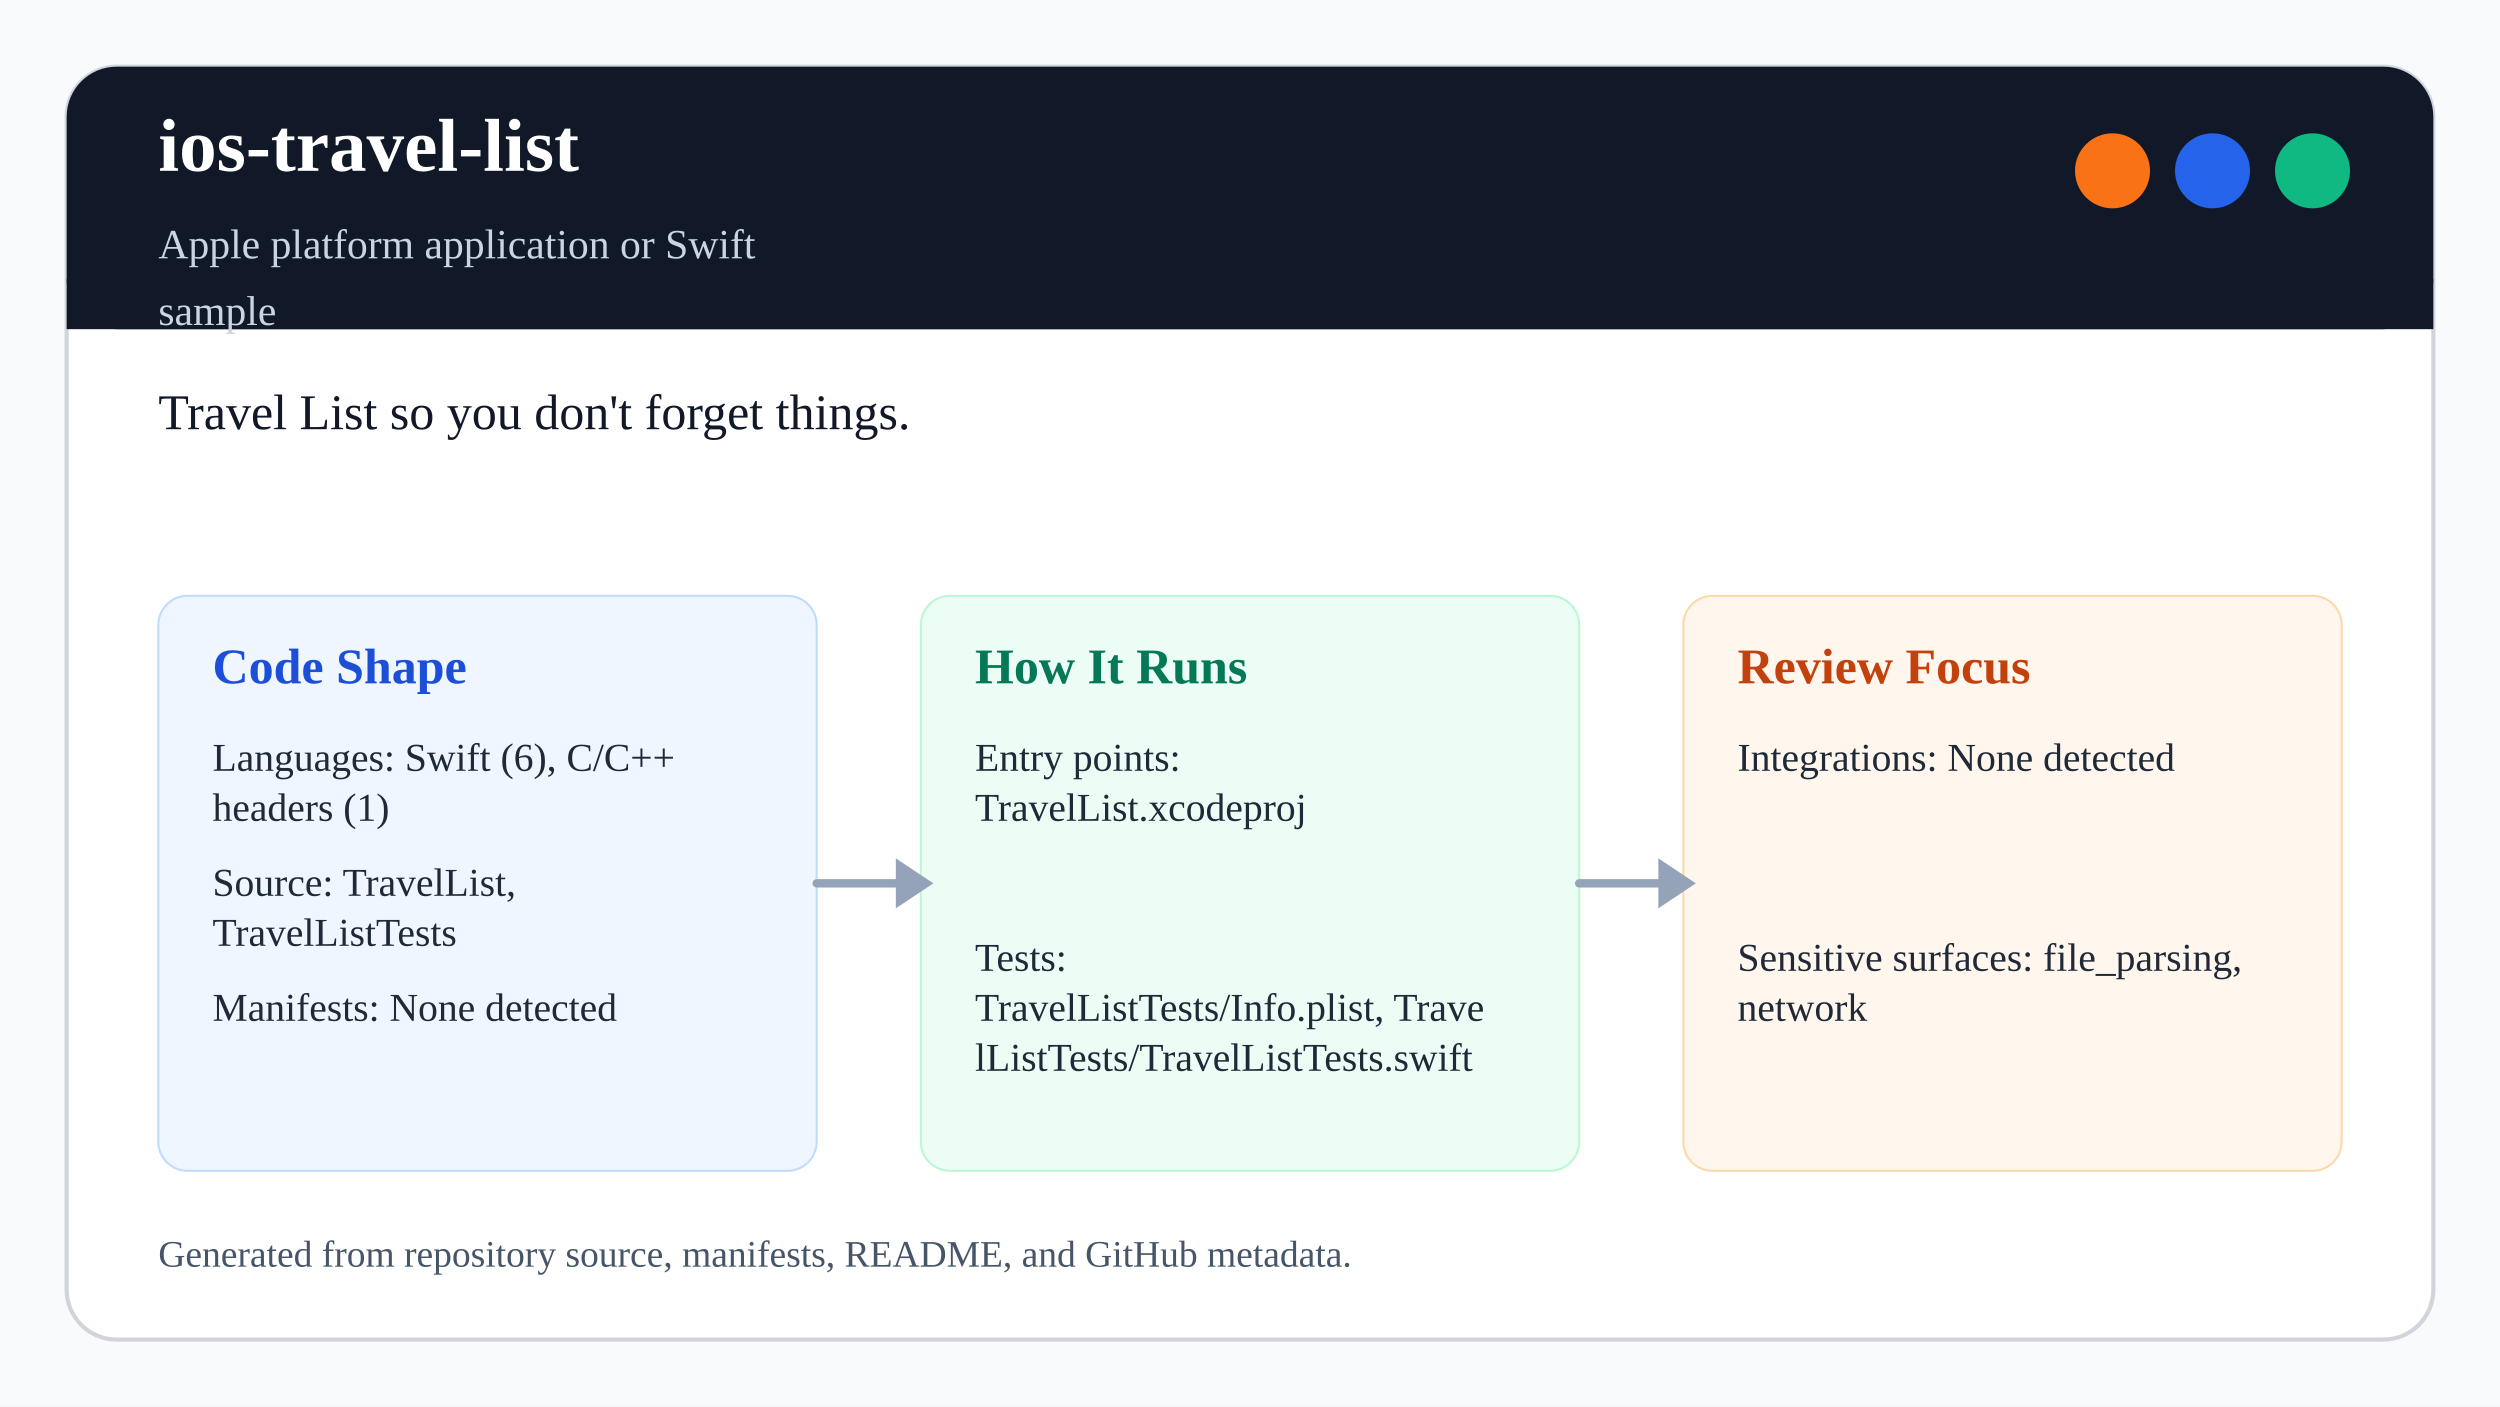
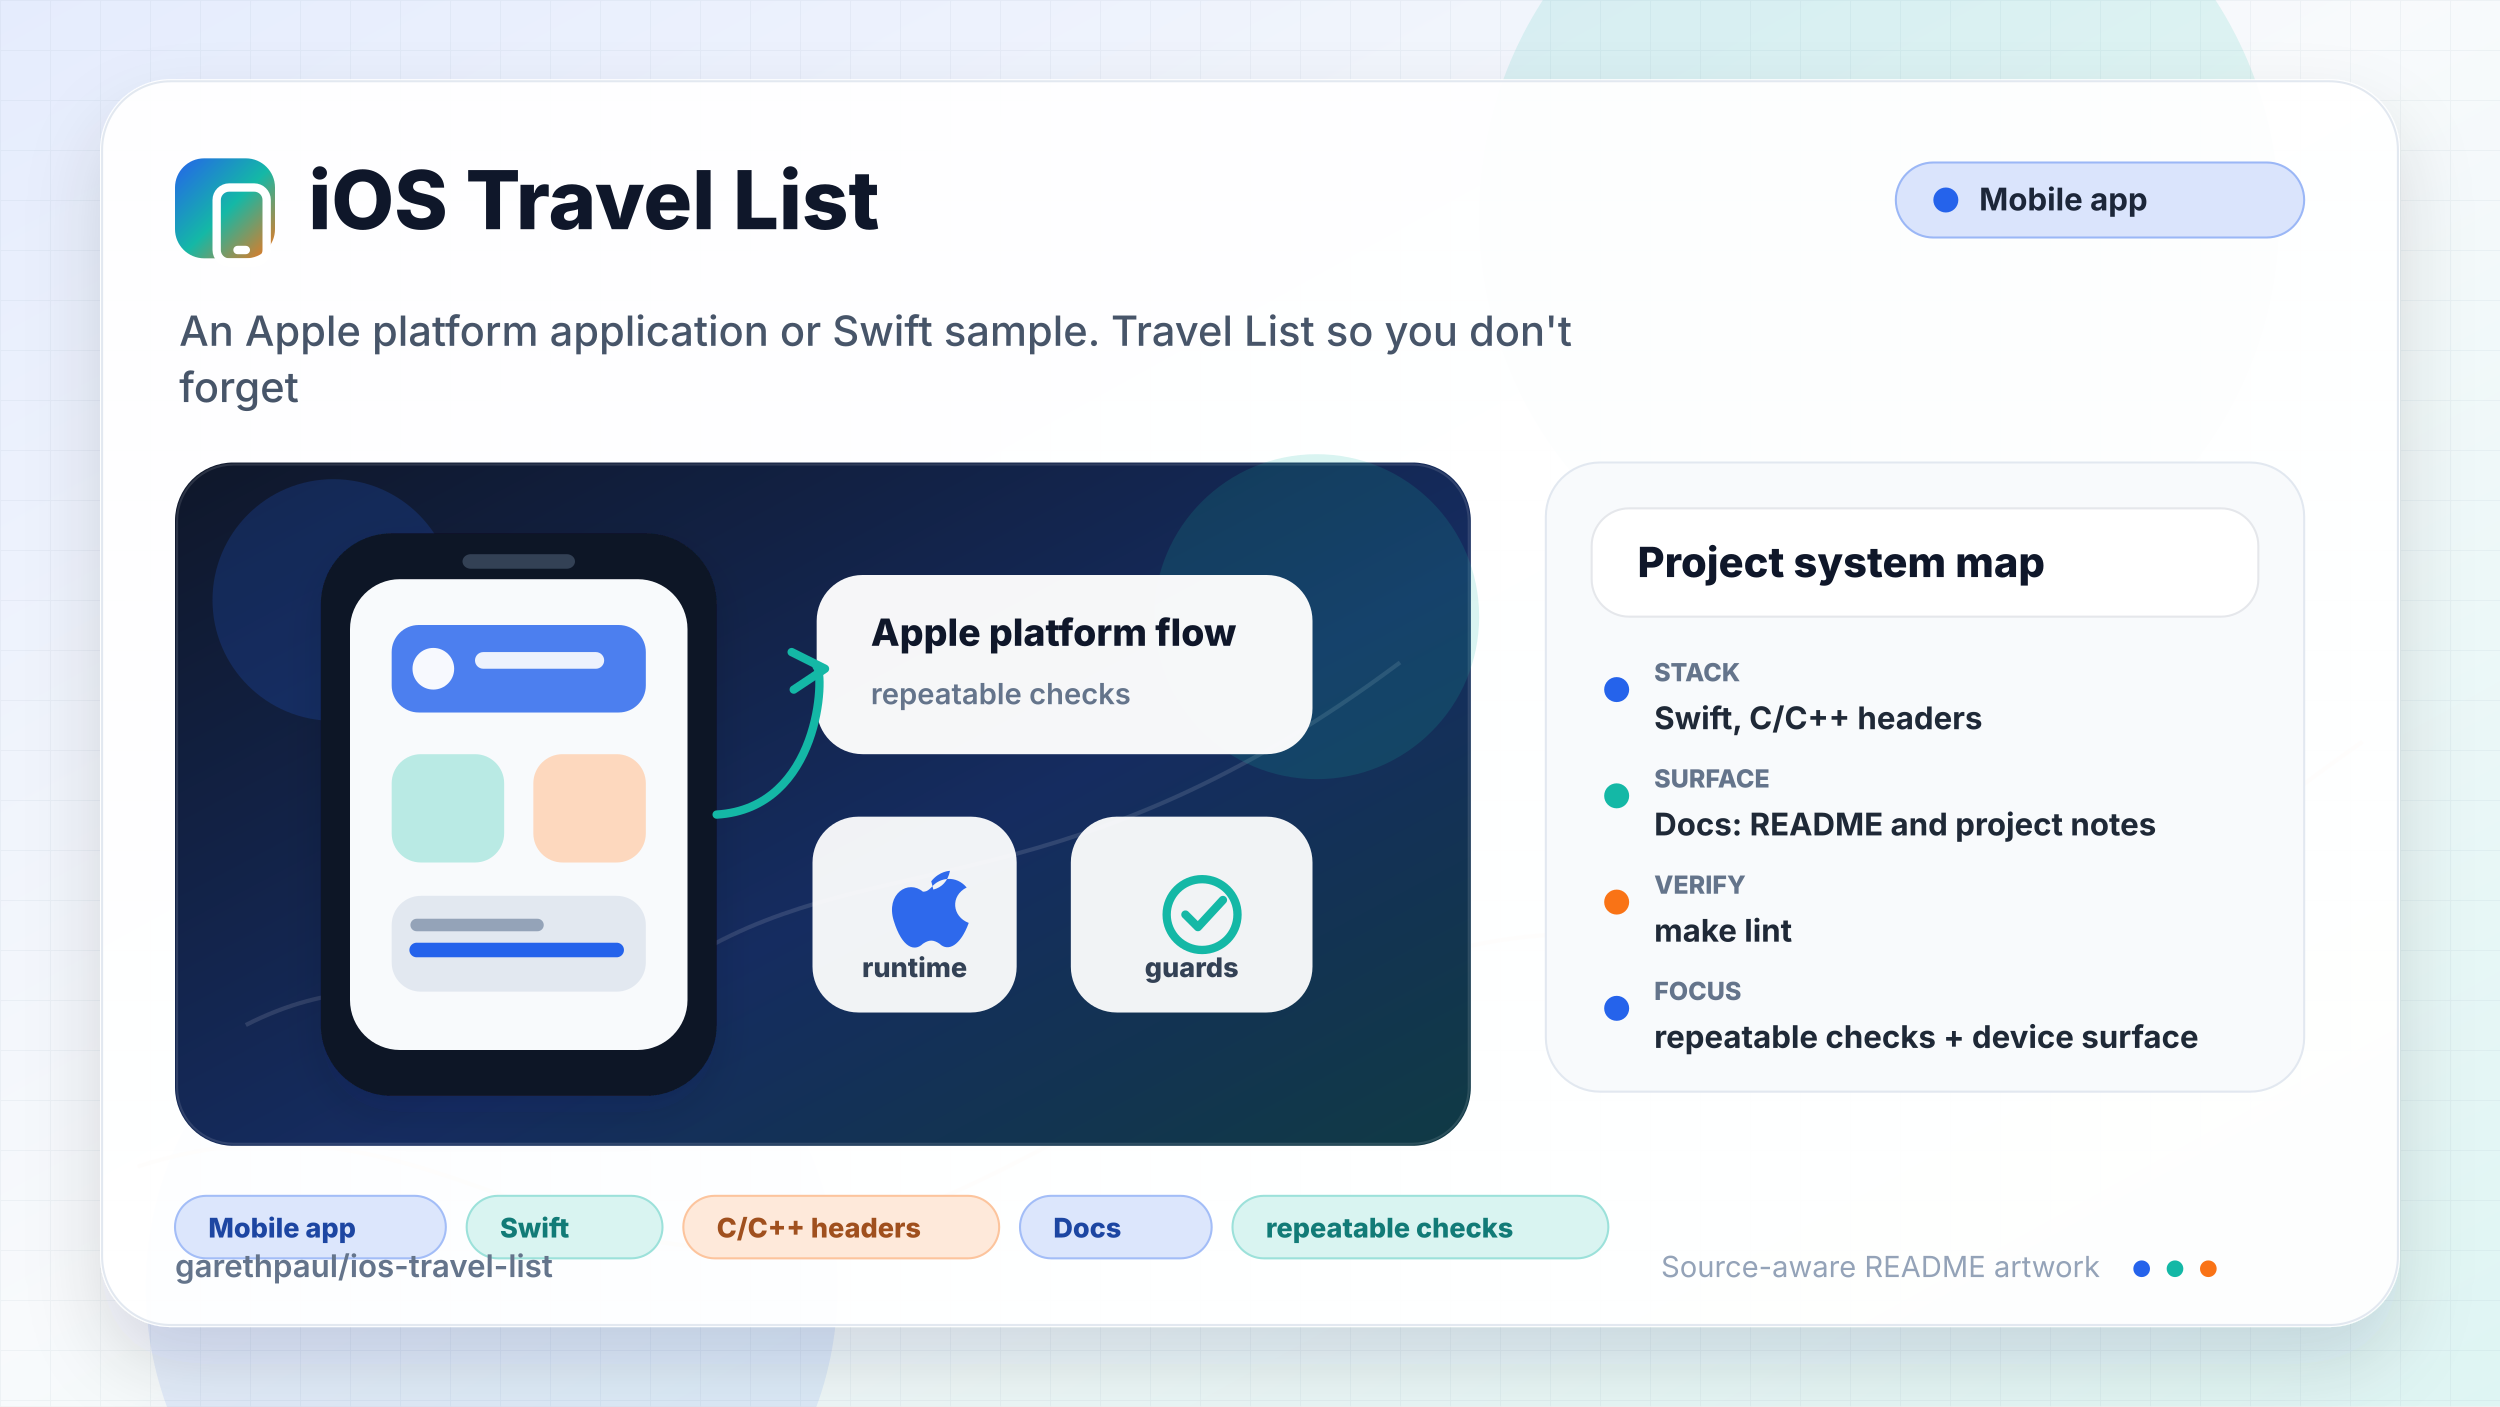
- <svg xmlns="http://www.w3.org/2000/svg" width="1200" height="675" viewBox="0 0 1200 675" role="img" aria-labelledby="title desc">
-   <rect width="1200" height="675" fill="#f8fafc" />
-   <rect x="32" y="32" width="1136" height="611" rx="24" fill="#ffffff" stroke="#d1d5db" stroke-width="2" />
-   <rect x="32" y="32" width="1136" height="126" rx="24" fill="#111827" />
-   <path d="M32 134h1136v24H32z" fill="#111827" />
-   <circle cx="1062" cy="82" r="18" fill="#2563eb" />
-   <circle cx="1110" cy="82" r="18" fill="#10b981" />
-   <circle cx="1014" cy="82" r="18" fill="#f97316" />
-   <text x="76" y="82" font-size="36" fill="#ffffff" font-weight="700">ios-travel-list</text>
-   <text x="76" y="124" font-size="20" fill="#cbd5e1">Apple platform application or Swift</text>
-   <text x="76" y="156" font-size="20" fill="#cbd5e1">sample</text>
-   <text x="76" y="206" font-size="24" fill="#111827">Travel List so you don't forget things.</text>
-   <rect x="76" y="286" width="316" height="276" rx="14" fill="#eff6ff" stroke="#bfdbfe" />
-   <text x="102" y="328" font-size="24" font-weight="700" fill="#1d4ed8">Code Shape</text>
-   <text x="102" y="370" font-size="19" fill="#1f2937">Languages: Swift (6), C/C++</text>
-   <text x="102" y="394" font-size="19" fill="#1f2937">headers (1)</text>
-   <text x="102" y="430" font-size="19" fill="#1f2937">Source: TravelList,</text>
-   <text x="102" y="454" font-size="19" fill="#1f2937">TravelListTests</text>
-   <text x="102" y="490" font-size="19" fill="#1f2937">Manifests: None detected</text>
-   <rect x="442" y="286" width="316" height="276" rx="14" fill="#ecfdf5" stroke="#bbf7d0" />
-   <text x="468" y="328" font-size="24" font-weight="700" fill="#047857">How It Runs</text>
-   <text x="468" y="370" font-size="19" fill="#1f2937">Entry points:</text>
-   <text x="468" y="394" font-size="19" fill="#1f2937">TravelList.xcodeproj</text>
-   <text x="468" y="466" font-size="19" fill="#1f2937">Tests:</text>
-   <text x="468" y="490" font-size="19" fill="#1f2937">TravelListTests/Info.plist, Trave</text>
-   <text x="468" y="514" font-size="19" fill="#1f2937">lListTests/TravelListTests.swift</text>
-   <rect x="808" y="286" width="316" height="276" rx="14" fill="#fff7ed" stroke="#fed7aa" />
-   <text x="834" y="328" font-size="24" font-weight="700" fill="#c2410c">Review Focus</text>
-   <text x="834" y="370" font-size="19" fill="#1f2937">Integrations: None detected</text>
-   <text x="834" y="466" font-size="19" fill="#1f2937">Sensitive surfaces: file_parsing,</text>
-   <text x="834" y="490" font-size="19" fill="#1f2937">network</text>
-   <path d="M392 424h50" stroke="#94a3b8" stroke-width="4" stroke-linecap="round" />
-   <path d="M430 412l18 12-18 12z" fill="#94a3b8" />
-   <path d="M758 424h50" stroke="#94a3b8" stroke-width="4" stroke-linecap="round" />
-   <path d="M796 412l18 12-18 12z" fill="#94a3b8" />
-   <text x="76" y="608" font-size="18" fill="#475569">Generated from repository source, manifests, README, and GitHub metadata.</text>
+ <svg xmlns="http://www.w3.org/2000/svg" width="1200" height="675" viewBox="0 0 1200 675" role="img" aria-labelledby="p1u9o8om-title p1u9o8om-desc">
+   <defs>
+     <linearGradient id="p1u9o8om-bg" x1="0" y1="0" x2="1" y2="1">
+       <stop offset="0%" stop-color="#e5ecfd" />
+       <stop offset="48%" stop-color="#f8fafc" />
+       <stop offset="100%" stop-color="#def5f3" />
+     </linearGradient>
+     <linearGradient id="p1u9o8om-stage" x1="0" y1="0" x2="1" y2="1">
+       <stop offset="0%" stop-color="#0f172a" />
+       <stop offset="58%" stop-color="#152c60" />
+       <stop offset="100%" stop-color="#103a45" />
+     </linearGradient>
+     <linearGradient id="p1u9o8om-accent" x1="0" y1="0" x2="1" y2="1">
+       <stop offset="0%" stop-color="#2563eb" />
+       <stop offset="52%" stop-color="#14b8a6" />
+       <stop offset="100%" stop-color="#f97316" />
+     </linearGradient>
+     <linearGradient id="p1u9o8om-soft" x1="0" y1="0" x2="1" y2="1">
+       <stop offset="0%" stop-color="#cbdafa" />
+       <stop offset="100%" stop-color="#fee0cc" />
+     </linearGradient>
+     <filter id="p1u9o8om-shadow" x="-20%" y="-20%" width="140%" height="150%">
+       <feDropShadow dx="0" dy="18" stdDeviation="18" flood-color="#0f172a" flood-opacity="0.14" />
+     </filter>
+     <filter id="p1u9o8om-miniShadow" x="-20%" y="-20%" width="140%" height="150%">
+       <feDropShadow dx="0" dy="8" stdDeviation="10" flood-color="#0f172a" flood-opacity="0.12" />
+     </filter>
+     <pattern id="p1u9o8om-grid" width="24" height="24" patternUnits="userSpaceOnUse">
+       <path d="M24 0H0v24" fill="none" stroke="#94a3b8" stroke-opacity="0.16" stroke-width="1" />
+     </pattern>
+     <style>
+       .label { font: 700 13px ui-sans-serif, system-ui, -apple-system, BlinkMacSystemFont, "Segoe UI", sans-serif; letter-spacing: 0; text-transform: uppercase; }
+       .body { font-family: ui-sans-serif, system-ui, -apple-system, BlinkMacSystemFont, "Segoe UI", sans-serif; letter-spacing: 0; }
+     </style>
+   </defs>
+   <rect width="1200" height="675" fill="url(#p1u9o8om-bg)" />
+   <rect width="1200" height="675" fill="url(#p1u9o8om-grid)" opacity="0.65" />
+   <circle cx="236" cy="618" r="166" fill="#2563eb" opacity="0.10" />
+   <circle cx="902" cy="104" r="192" fill="#14b8a6" opacity="0.12" />
+   <path d="M66 560 C214 512 278 642 430 584 C576 528 676 408 838 462 C966 504 1034 426 1134 356" fill="none" stroke="#f97316" stroke-width="2" stroke-opacity="0.18" />
+   <rect x="48" y="38" width="1104" height="599" rx="34" fill="#ffffff" opacity="0.94" filter="url(#p1u9o8om-shadow)" />
+   <rect x="49" y="39" width="1102" height="597" rx="33" fill="none" stroke="#e2e8f0" stroke-width="1" />
+   <g class="body">
+     <rect x="84" y="76" width="48" height="48" rx="14" fill="url(#p1u9o8om-accent)" />
+     <rect x="104" y="90" width="24" height="36" rx="6" stroke="#ffffff" stroke-width="4" stroke-linecap="round" stroke-linejoin="round" fill="none" />
+     <path d="M16 30h4" transform="translate(98 90)" stroke="#ffffff" stroke-width="4" stroke-linecap="round" stroke-linejoin="round" fill="none" />
+     <text x="148" y="110" fill="#0f172a" font-size="39" font-weight="800">iOS Travel List</text>
+     <rect x="910" y="78" width="196" height="36" rx="18" fill="#dae4fc" stroke="#9bb7f6" />
+     <circle cx="934" cy="96" r="6" fill="#2563eb" />
+     <text x="950" y="101" fill="#1c2639" font-size="15" font-weight="700">Mobile app</text>
+     <text x="86" y="166" fill="#475569" font-size="20" font-weight="500">An Apple platform application or Swift sample. Travel List so you don't</text>
+     <text x="86" y="193" fill="#475569" font-size="20" font-weight="500">forget</text>
+   </g>
+   <g transform="translate(84 222)">
+     <rect x="0" y="0" width="622" height="328" rx="28" fill="url(#p1u9o8om-stage)" />
+     <rect x="1" y="1" width="620" height="326" rx="27" fill="none" stroke="#ffffff" stroke-opacity="0.12" />
+     <path d="M34 270 C116 228 166 286 250 236 C338 184 430 214 588 96" fill="none" stroke="#ffffff" stroke-opacity="0.12" stroke-width="2" />
+     <circle cx="76" cy="66" r="58" fill="#2563eb" opacity="0.20" />
+     <circle cx="548" cy="74" r="78" fill="#14b8a6" opacity="0.16" />
+     <g class="body">
+       <rect x="70" y="34" width="190" height="270" rx="34" fill="#111827" filter="url(#p1u9o8om-miniShadow)" />
+       <rect x="84" y="56" width="162" height="226" rx="24" fill="#f8fafc" />
+       <rect x="138" y="44" width="54" height="7" rx="4" fill="#334155" />
+       <rect x="104" y="78" width="122" height="42" rx="13" fill="#4c7fef" />
+       <circle cx="124" cy="99" r="10" fill="#ffffff" opacity="0.95" />
+       <rect x="144" y="91" width="62" height="8" rx="4" fill="#ffffff" opacity="0.9" />
+       <rect x="104" y="140" width="54" height="52" rx="14" fill="#b9eae4" />
+       <rect x="172" y="140" width="54" height="52" rx="14" fill="#fdd8be" />
+       <rect x="104" y="208" width="122" height="46" rx="14" fill="#e2e8f0" />
+       <path d="M116 234h96" stroke="#2563eb" stroke-width="7" stroke-linecap="round" />
+       <path d="M116 222h58" stroke="#94a3b8" stroke-width="6" stroke-linecap="round" />
+       <rect x="308" y="54" width="238" height="86" rx="22" fill="#ffffff" opacity="0.96" />
+       <text x="334" y="88" fill="#0f172a" font-size="18" font-weight="800">Apple platform flow</text>
+       <text x="334" y="116" fill="#64748b" font-size="14" font-weight="600">repeatable checks</text>
+       <path d="M260 169 C310 166 312 101 308 98" fill="none" stroke="#14b8a6" stroke-width="4" stroke-linecap="round" />
+       <path d="M296 91 l16 8 -15 10" fill="none" stroke="#14b8a6" stroke-width="4" stroke-linecap="round" stroke-linejoin="round" />
+       <rect x="306" y="170" width="98" height="94" rx="22" fill="#ffffff" opacity="0.94" />
+       <rect x="430" y="170" width="116" height="94" rx="22" fill="#ffffff" opacity="0.94" />
+       <path d="M25 7c4-5 9-5 9-5-1 5-4 8-8 9 M21 12c-7-6-18 1-14 14 4 13 10 15 14 11 3-2 5-2 8 0 4 4 10 1 14-10-8-3-9-13-1-17-5-6-13-5-17 0-2 2-3 2-4 2z" transform="translate(338 194)" fill="#2563eb" opacity="0.95" />
+       <circle cx="493" cy="217" r="17" stroke="#14b8a6" stroke-width="4" stroke-linecap="round" stroke-linejoin="round" fill="none" />
+       <path d="M13 21l6 6 12-13" transform="translate(472 196)" stroke="#14b8a6" stroke-width="4" stroke-linecap="round" stroke-linejoin="round" fill="none" />
+       <text x="355" y="247" fill="#334155" font-size="13" text-anchor="middle" font-weight="800">runtime</text>
+       <text x="488" y="247" fill="#334155" font-size="13" text-anchor="middle" font-weight="800">guards</text>
+     </g>
+   </g>
+   <g class="body" transform="translate(742 222)">
+     <rect x="0" y="0" width="364" height="302" rx="26" fill="#f8fafc" stroke="#e2e8f0" />
+     <rect x="22" y="22" width="320" height="52" rx="18" fill="#ffffff" stroke="#e5e7eb" />
+     <text x="44" y="55" fill="#0f172a" font-size="20" font-weight="800">Project system map</text>
+     <g transform="translate(24 94)">
+       <circle cx="10" cy="15" r="6" fill="#2563eb" />
+       <text x="28" y="11" fill="#64748b" font-size="12" font-weight="800">STACK</text>
+       <text x="28" y="34" fill="#1f2937" font-size="15" font-weight="650">Swift, C/C++ headers</text>
+     </g>
+     <g transform="translate(24 145)">
+       <circle cx="10" cy="15" r="6" fill="#14b8a6" />
+       <text x="28" y="11" fill="#64748b" font-size="12" font-weight="800">SURFACE</text>
+       <text x="28" y="34" fill="#1f2937" font-size="15" font-weight="650">Docs: README and project notes</text>
+     </g>
+     <g transform="translate(24 196)">
+       <circle cx="10" cy="15" r="6" fill="#f97316" />
+       <text x="28" y="11" fill="#64748b" font-size="12" font-weight="800">VERIFY</text>
+       <text x="28" y="34" fill="#1f2937" font-size="15" font-weight="650">make lint</text>
+     </g>
+     <g transform="translate(24 247)">
+       <circle cx="10" cy="15" r="6" fill="#2563eb" />
+       <text x="28" y="11" fill="#64748b" font-size="12" font-weight="800">FOCUS</text>
+       <text x="28" y="34" fill="#1f2937" font-size="15" font-weight="650">repeatable checks + device surface</text>
+     </g>
+   </g>
+   <g class="body">
+     <rect x="84" y="574" width="130" height="30" rx="15" fill="#dce6fc" stroke="#a3bdf7" />
+     <text x="100" y="594" fill="#1d46a2" font-size="13" font-weight="800">Mobile app</text>
+     <rect x="224" y="574" width="94" height="30" rx="15" fill="#d9f4f1" stroke="#9ce1da" />
+     <text x="240" y="594" fill="#127b77" font-size="13" font-weight="800">Swift</text>
+     <rect x="328" y="574" width="151.6" height="30" rx="15" fill="#fee9da" stroke="#fcc49d" />
+     <text x="344" y="594" fill="#a0501e" font-size="13" font-weight="800">C/C++ headers</text>
+     <rect x="489.6" y="574" width="92" height="30" rx="15" fill="#dce6fc" stroke="#a3bdf7" />
+     <text x="505.6" y="594" fill="#1d46a2" font-size="13" font-weight="800">Docs</text>
+     <rect x="591.6" y="574" width="180.4" height="30" rx="15" fill="#d9f4f1" stroke="#9ce1da" />
+     <text x="607.6" y="594" fill="#127b77" font-size="13" font-weight="800">repeatable checks</text>
+   </g>
+   <g class="body">
+     <text x="84" y="613" fill="#64748b" font-size="15" font-weight="600">garethpaul/ios-travel-list</text>
+     <text x="1008" y="613" fill="#94a3b8" font-size="14" text-anchor="end">Source-aware README artwork</text>
+     <circle cx="1028" cy="609" r="4" fill="#2563eb" />
+     <circle cx="1044" cy="609" r="4" fill="#14b8a6" />
+     <circle cx="1060" cy="609" r="4" fill="#f97316" />
+   </g>
</svg>
